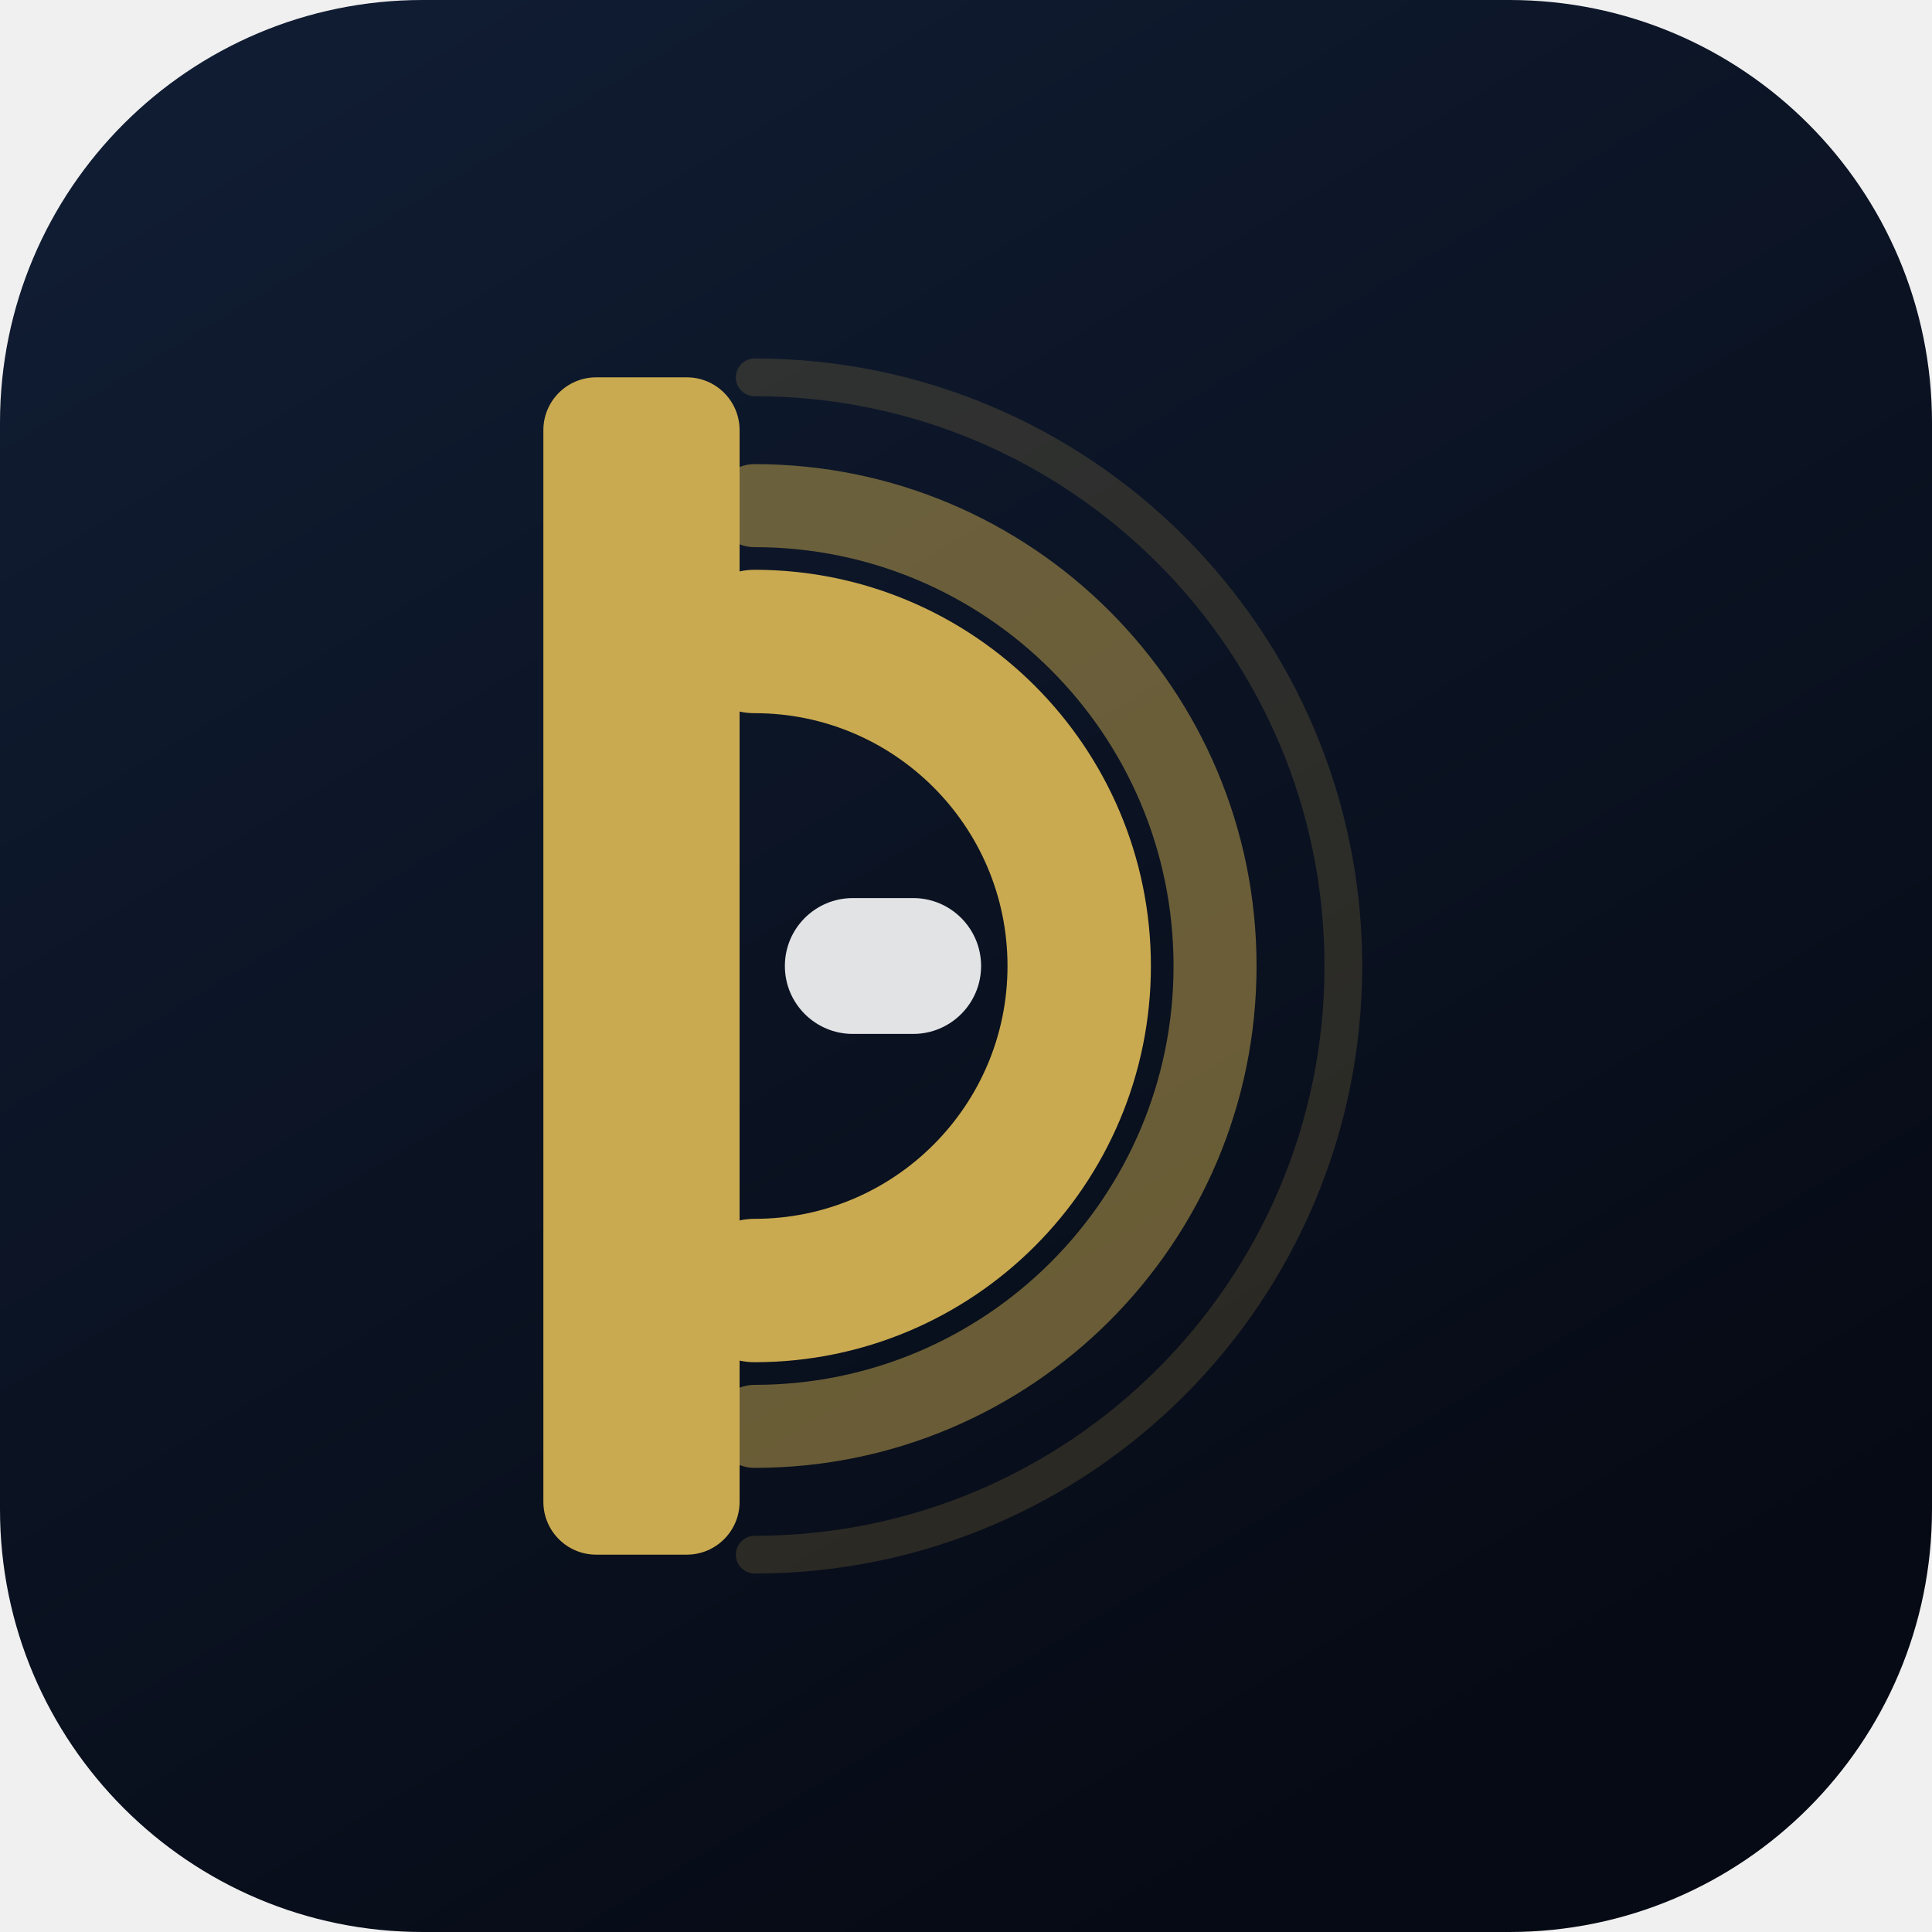
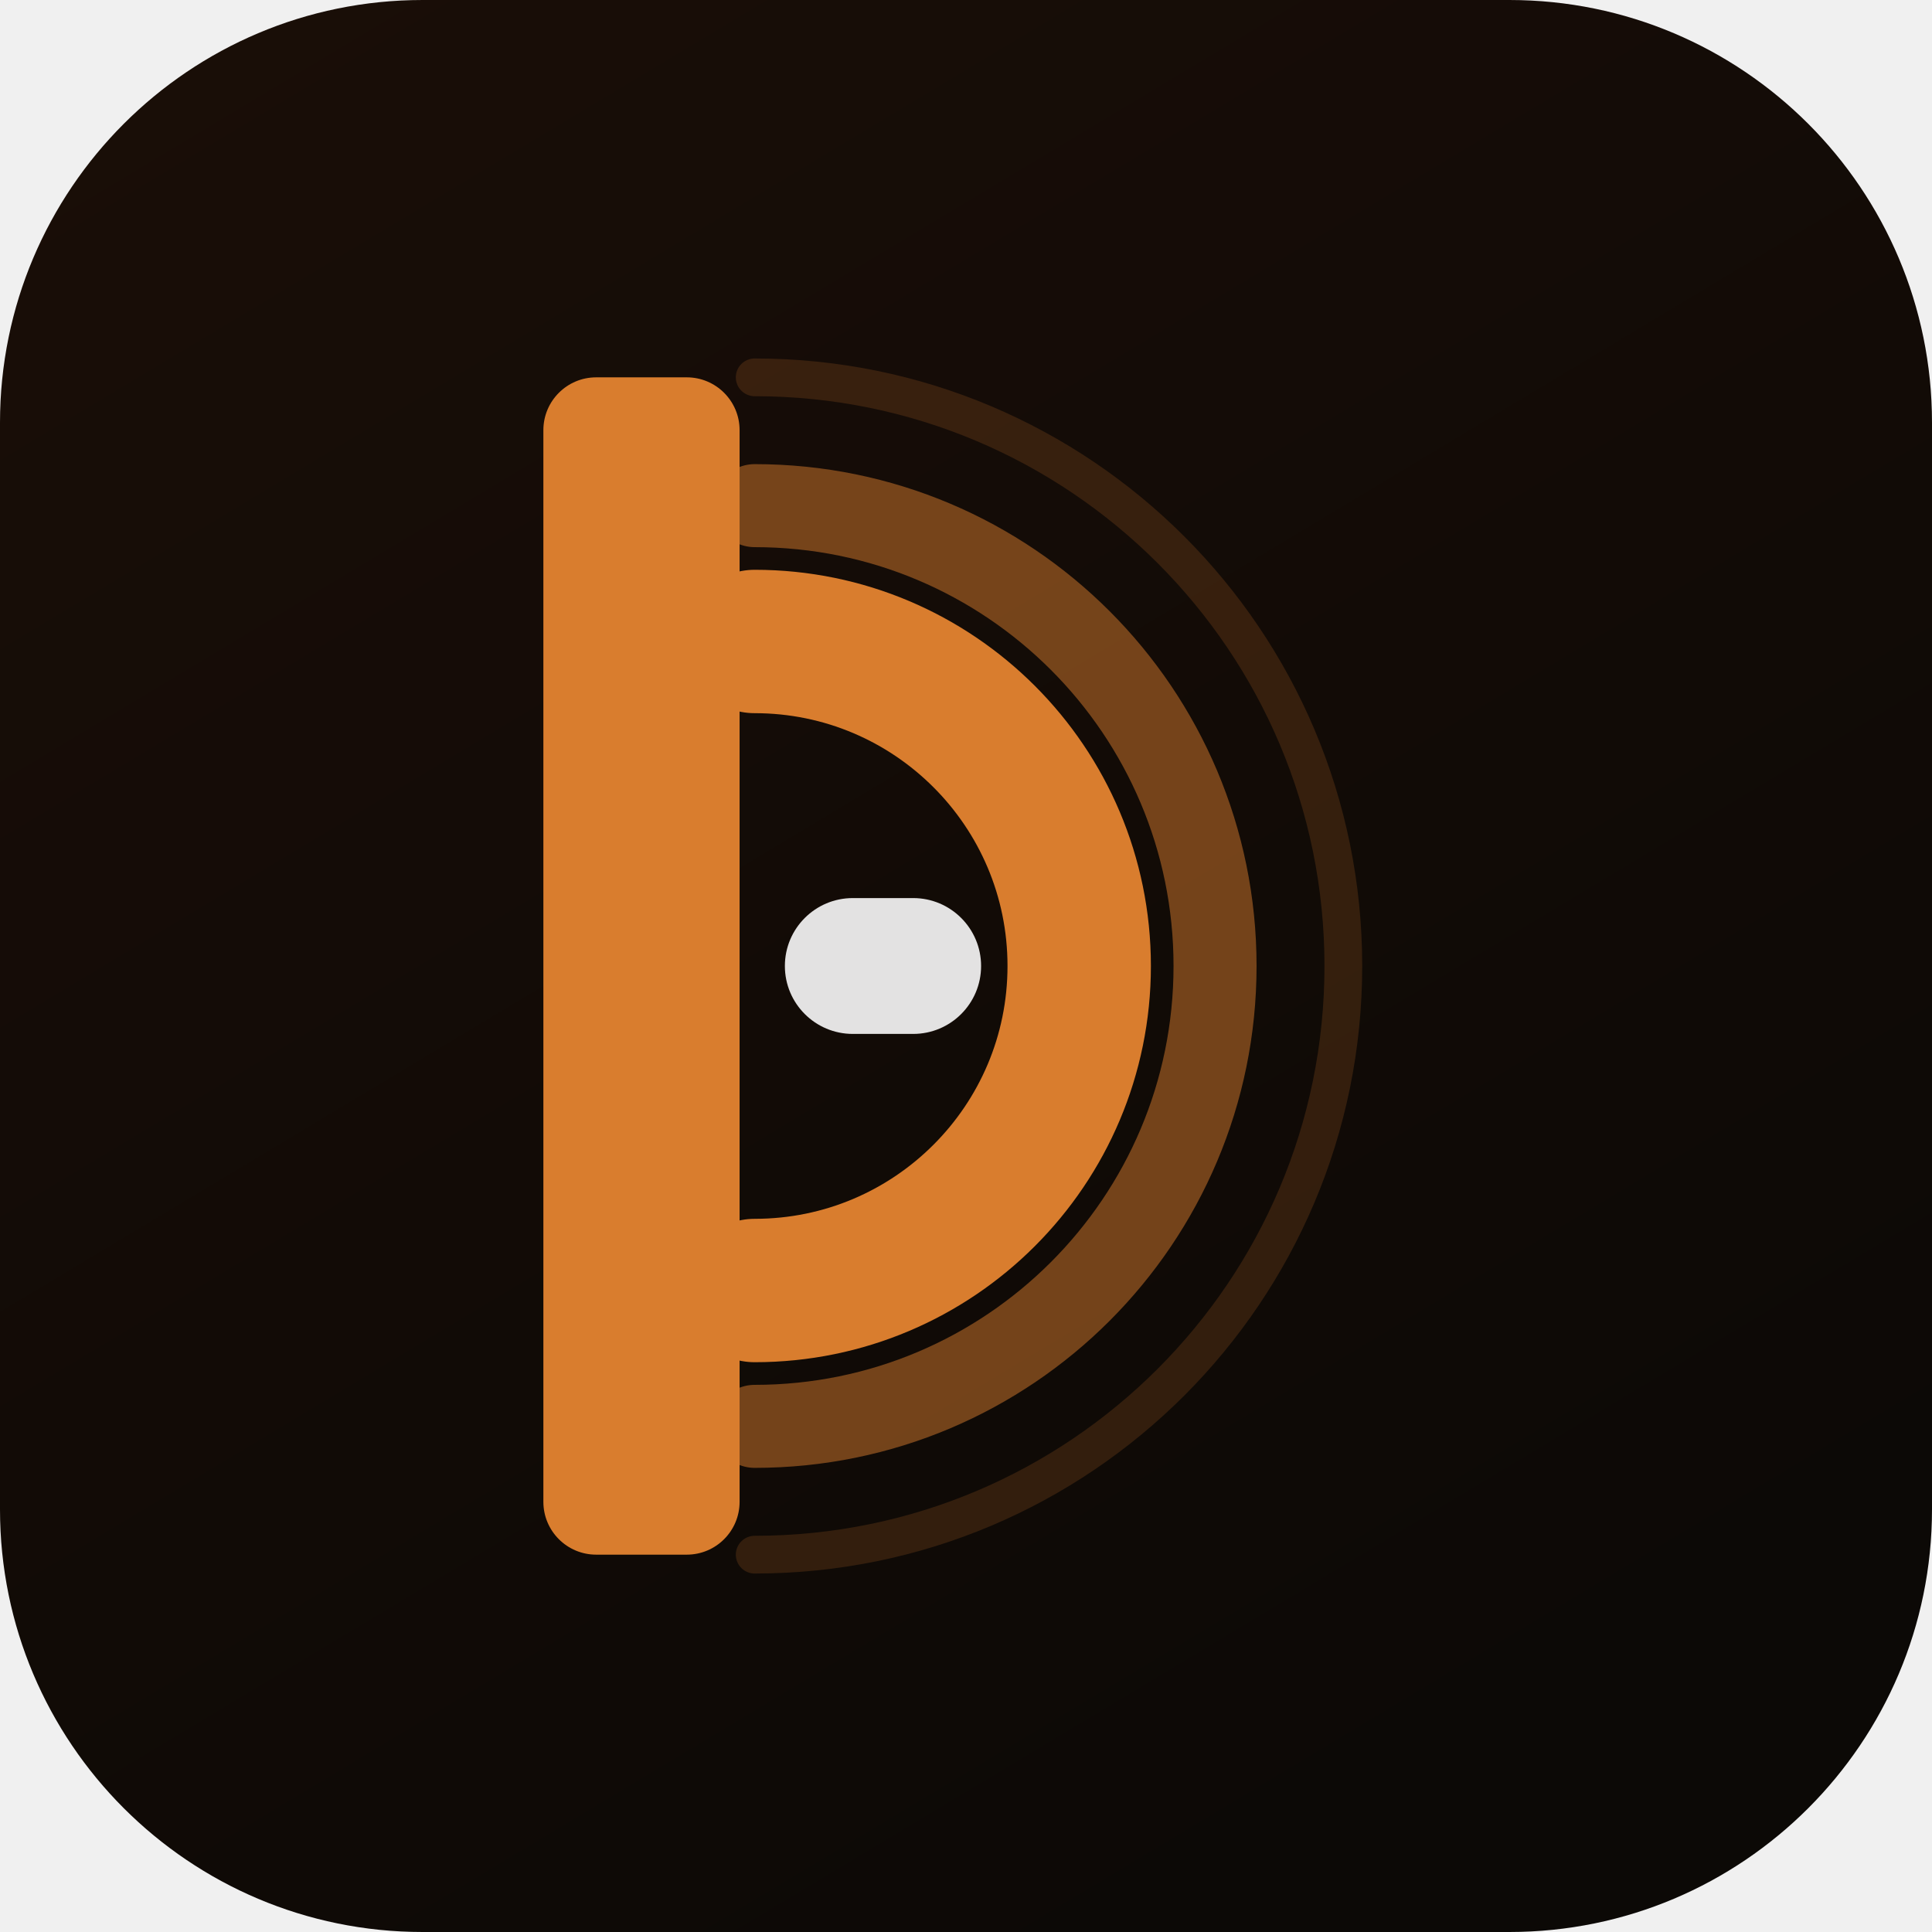
<svg xmlns="http://www.w3.org/2000/svg" viewBox="0 0 512 512">
  <defs>
    <linearGradient id="bg" x1="0" y1="0" x2="0.6" y2="1">
-       <stop offset="0%" stop-color="#111E35" />
-       <stop offset="100%" stop-color="#060A14" />
+       <stop offset="0%" stop-color="#1A0E07" />
+       <stop offset="100%" stop-color="#0C0906" />
    </linearGradient>
  </defs>
  <rect width="512" height="512" rx="112" fill="url(#bg)" />
-   <path d="M 200,100 A 156,156 0 0 1 200,412" fill="none" stroke="#CAAA50" stroke-width="10" stroke-opacity="0.18" stroke-linecap="round" />
-   <path d="M 200,134 A 122,122 0 0 1 200,378" fill="none" stroke="#CAAA50" stroke-width="22" stroke-opacity="0.50" stroke-linecap="round" />
-   <path d="M 200,170 A 86,86 0 0 1 200,342" fill="none" stroke="#CAAA50" stroke-width="38" stroke-opacity="1.0" stroke-linecap="round" />
-   <rect x="144" y="100" width="52" height="312" rx="14" fill="#CAAA50" />
+   <path d="M 200,100 A 156,156 0 0 1 200,412" fill="none" stroke="#D97D2E" stroke-width="10" stroke-opacity="0.18" stroke-linecap="round" />
+   <path d="M 200,134 A 122,122 0 0 1 200,378" fill="none" stroke="#D97D2E" stroke-width="22" stroke-opacity="0.50" stroke-linecap="round" />
+   <path d="M 200,170 A 86,86 0 0 1 200,342" fill="none" stroke="#D97D2E" stroke-width="38" stroke-opacity="1.0" stroke-linecap="round" />
+   <rect x="144" y="100" width="52" height="312" rx="14" fill="#D97D2E" />
  <rect x="208" y="238" width="52" height="36" rx="18" fill="white" opacity="0.88" />
</svg>
